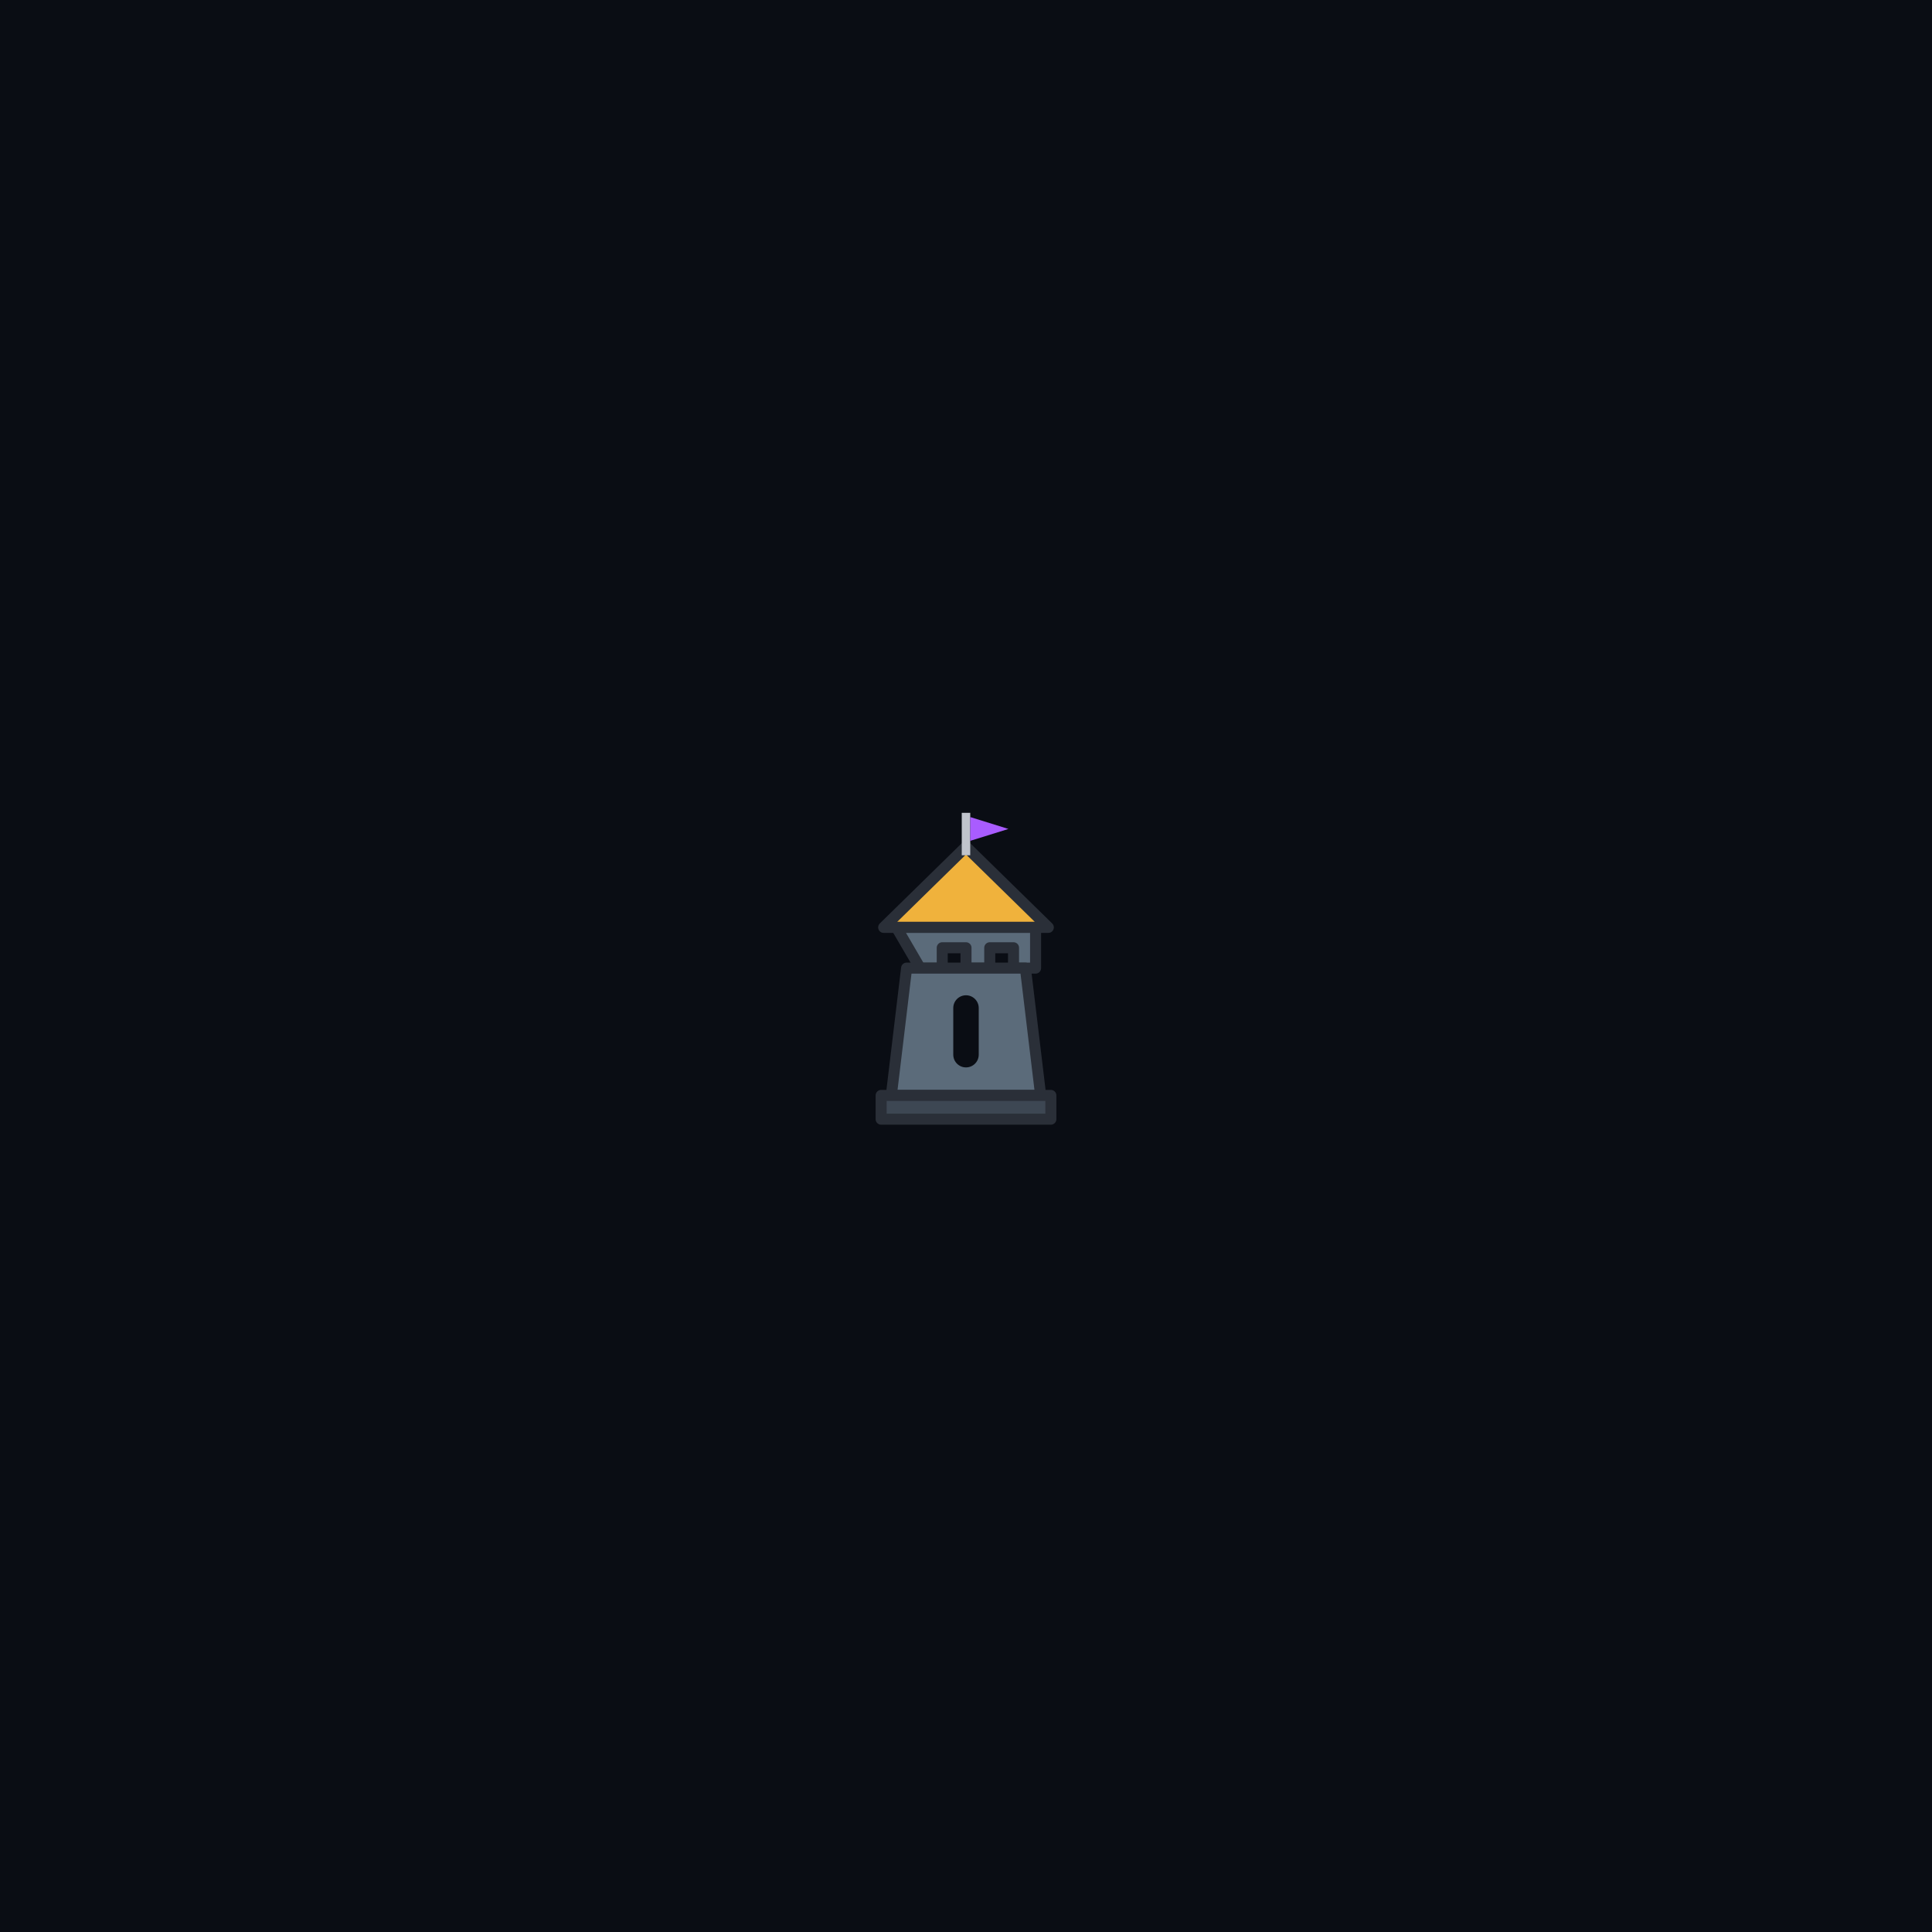
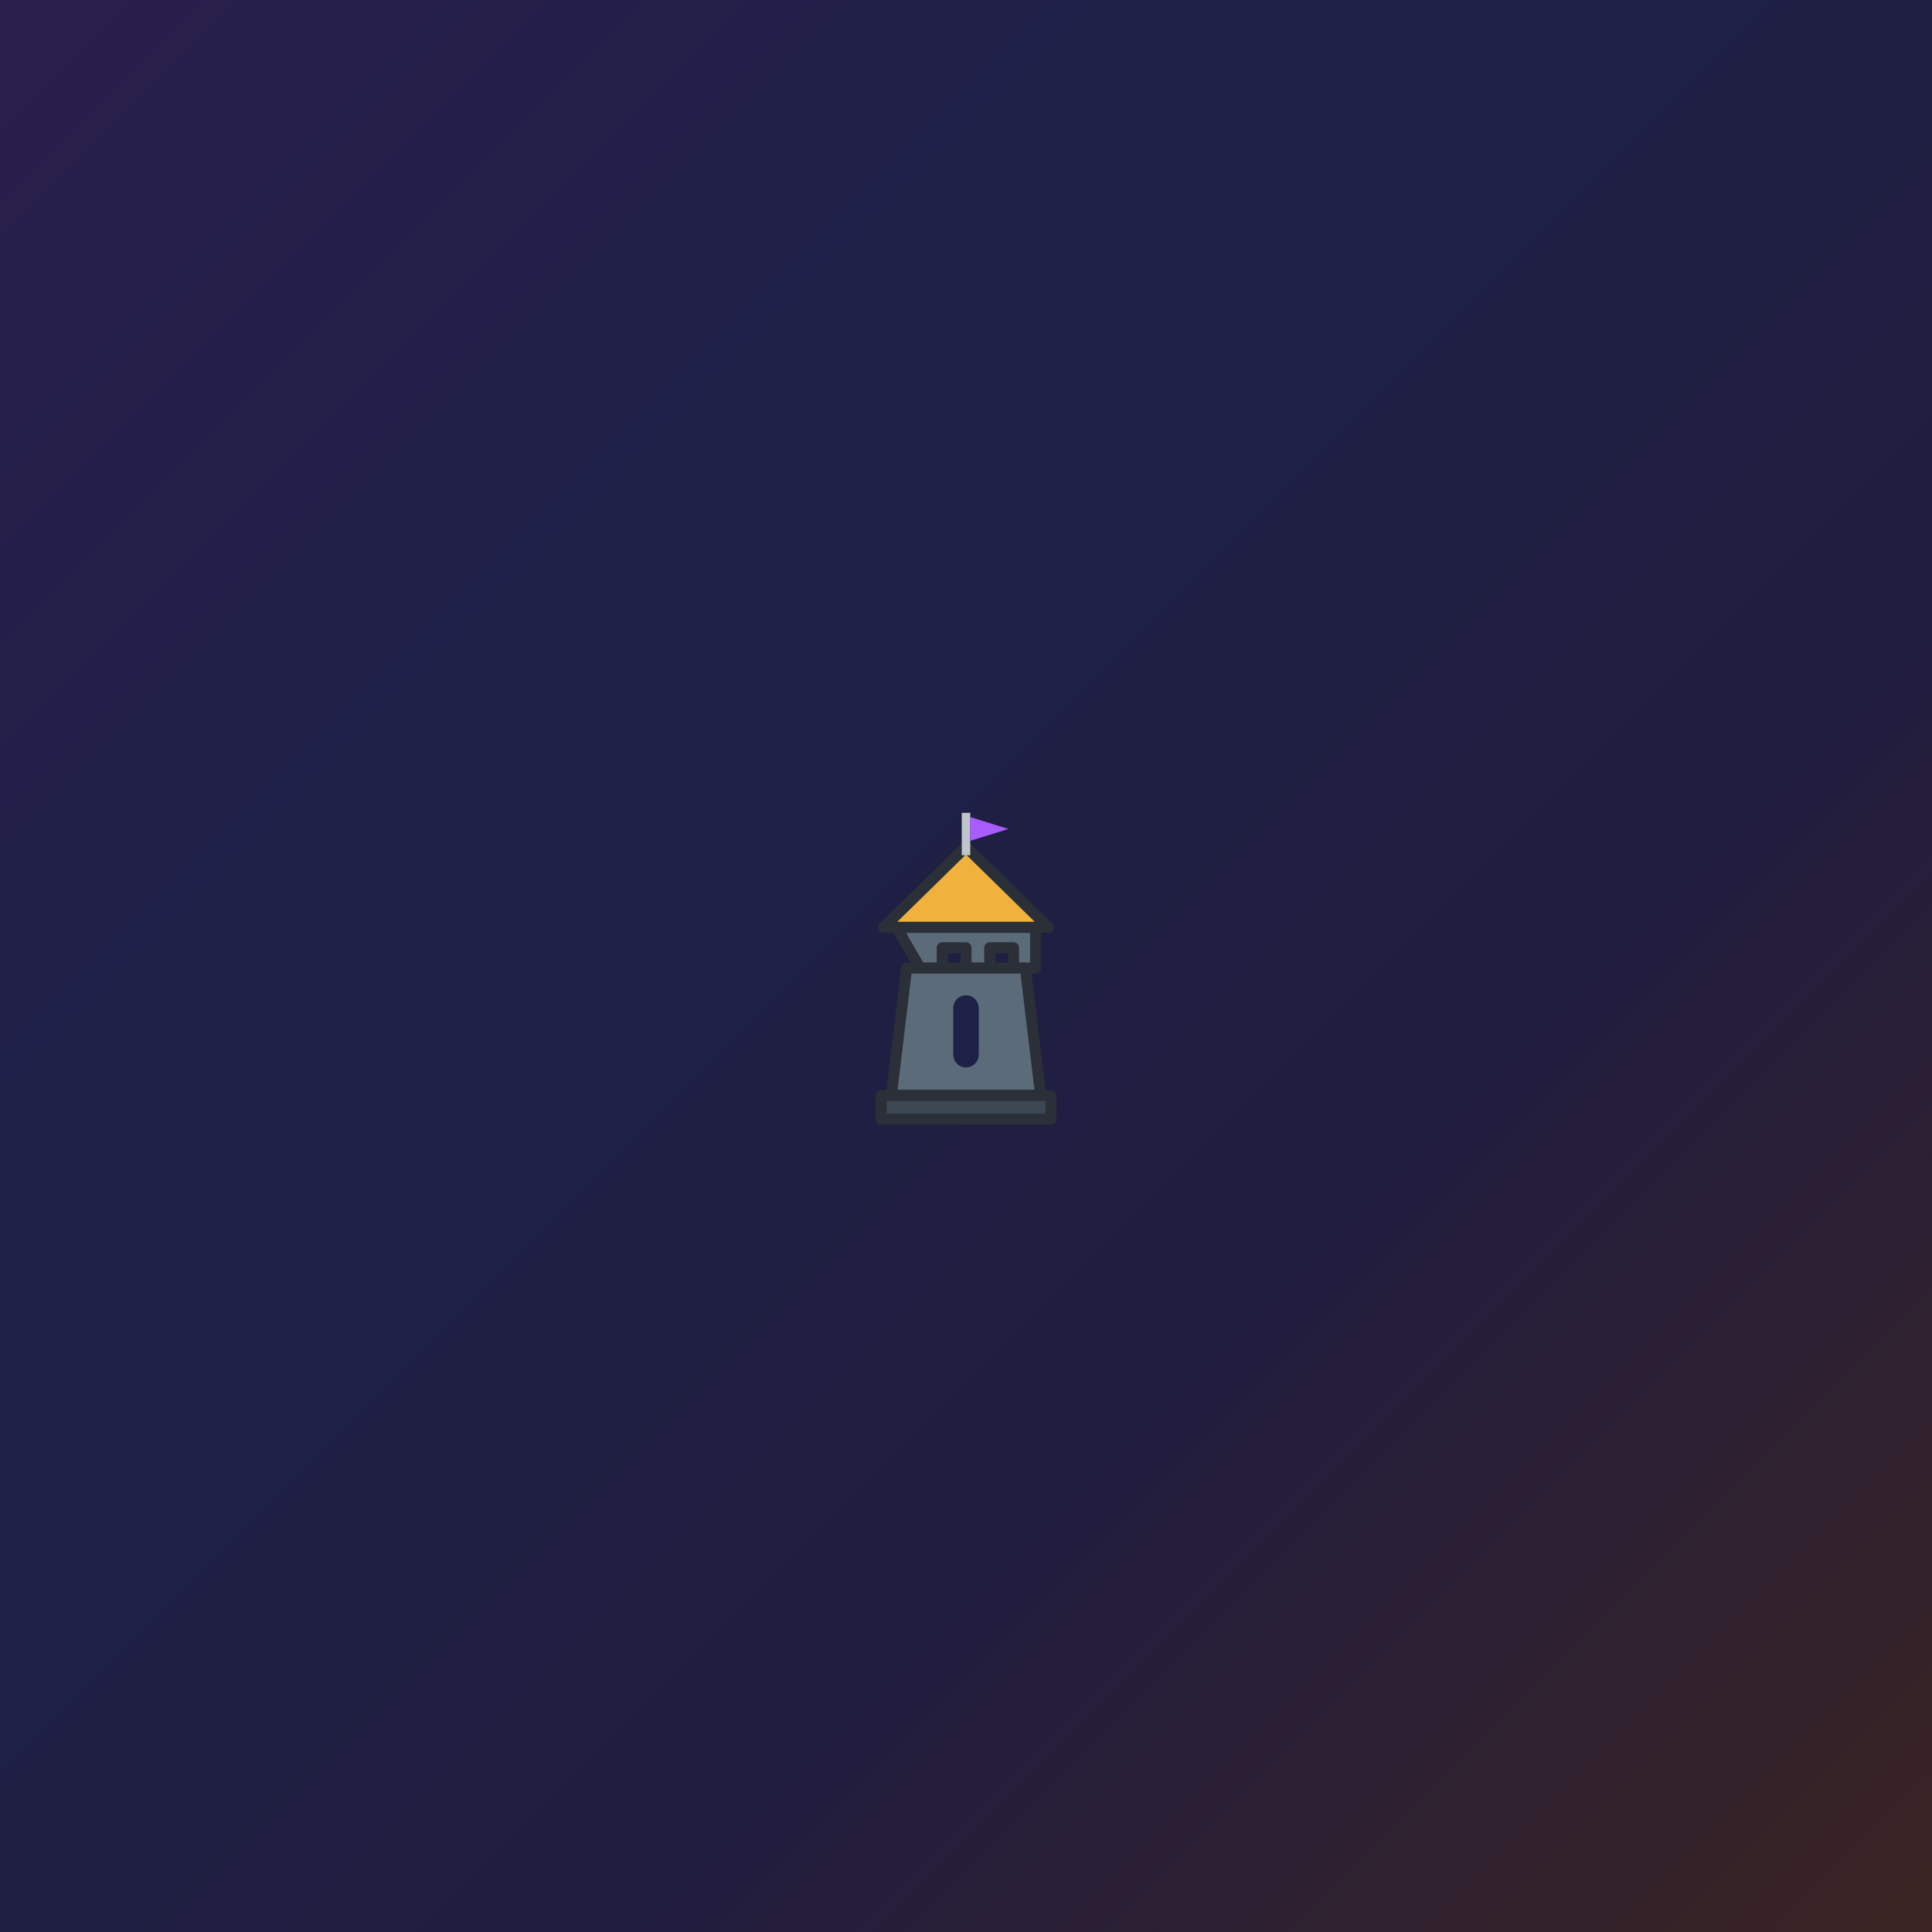
<svg xmlns="http://www.w3.org/2000/svg" viewBox="0 0 2732 2732" width="2732" height="2732">
-   <rect width="2732" height="2732" fill="#0a0d14" />
+   <defs>
+     <linearGradient id="ground" x1="0" y1="0" x2="1" y2="1">
+       <stop offset="0" stop-color="#2a1e4c" />
+       <stop offset="0.34" stop-color="#1d2148" />
+       <stop offset="0.66" stop-color="#211d3f" />
+       <stop offset="1" stop-color="#3b2422" />
+     </linearGradient>
+   </defs>
+   <rect width="2732" height="2732" fill="url(#ground)" />
  <g transform="translate(1366 1366) scale(0.6) translate(-512 -491)">
    <g stroke="#2a2f38" stroke-width="26" stroke-linejoin="round" stroke-linecap="round">
      <path d="M512 210 L706 400 L318 400 Z" fill="#f0b23c" />
      <path d="M348 400 h328 v96 h-52 v-48 h-56 v48 h-56 v-48 h-56 v48 h-52 Z" fill="#5b6b7a" />
      <path d="M372 496 L652 496 L688 796 L336 796 Z" fill="#5b6b7a" />
      <path d="M312 796 h400 v56 h-400 Z" fill="#3d4753" />
    </g>
-     <path d="M512 560 a30 30 0 0 1 30 30 v110 a30 30 0 0 1 -60 0 v-110 a30 30 0 0 1 30 -30 Z" fill="#0a0d14" />
+     <path d="M512 560 a30 30 0 0 1 30 30 v110 a30 30 0 0 1 -60 0 v-110 a30 30 0 0 1 30 -30 Z" fill="#1d2148" />
    <rect x="502" y="130" width="20" height="100" fill="#c0c4cc" />
    <path d="M522 140 L612 168 L522 196 Z" fill="#a95cff" />
  </g>
</svg>
